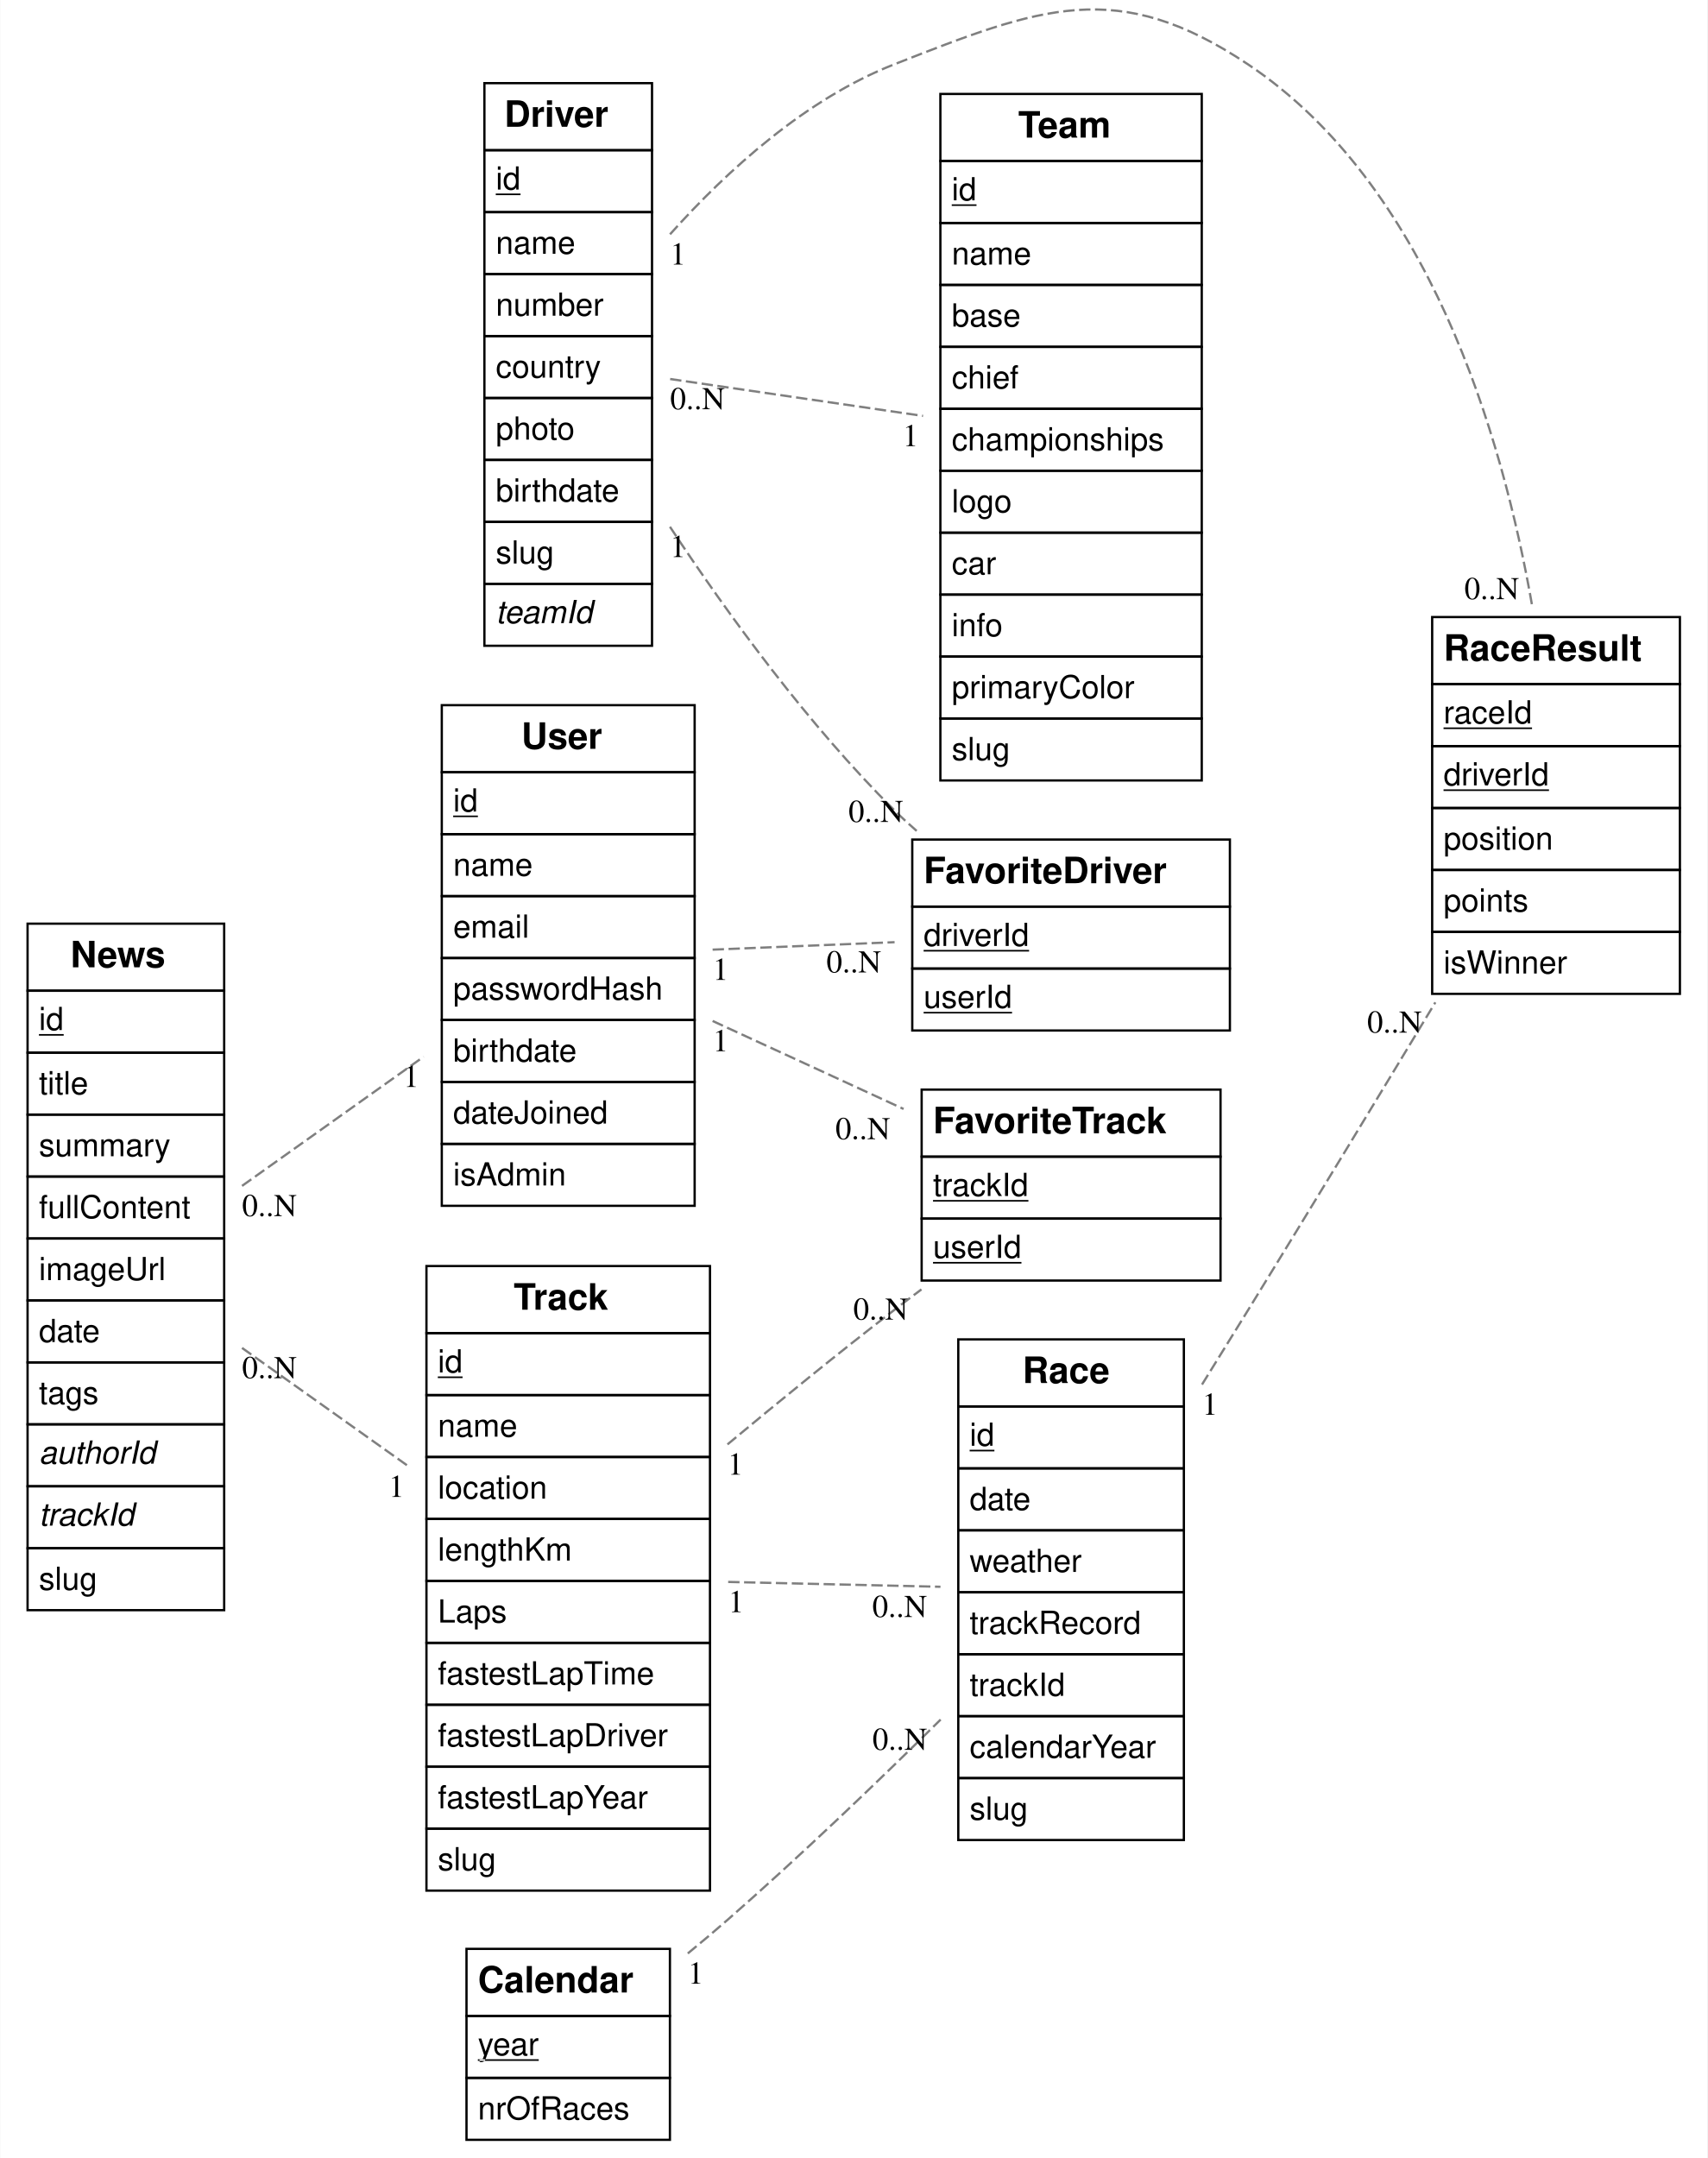
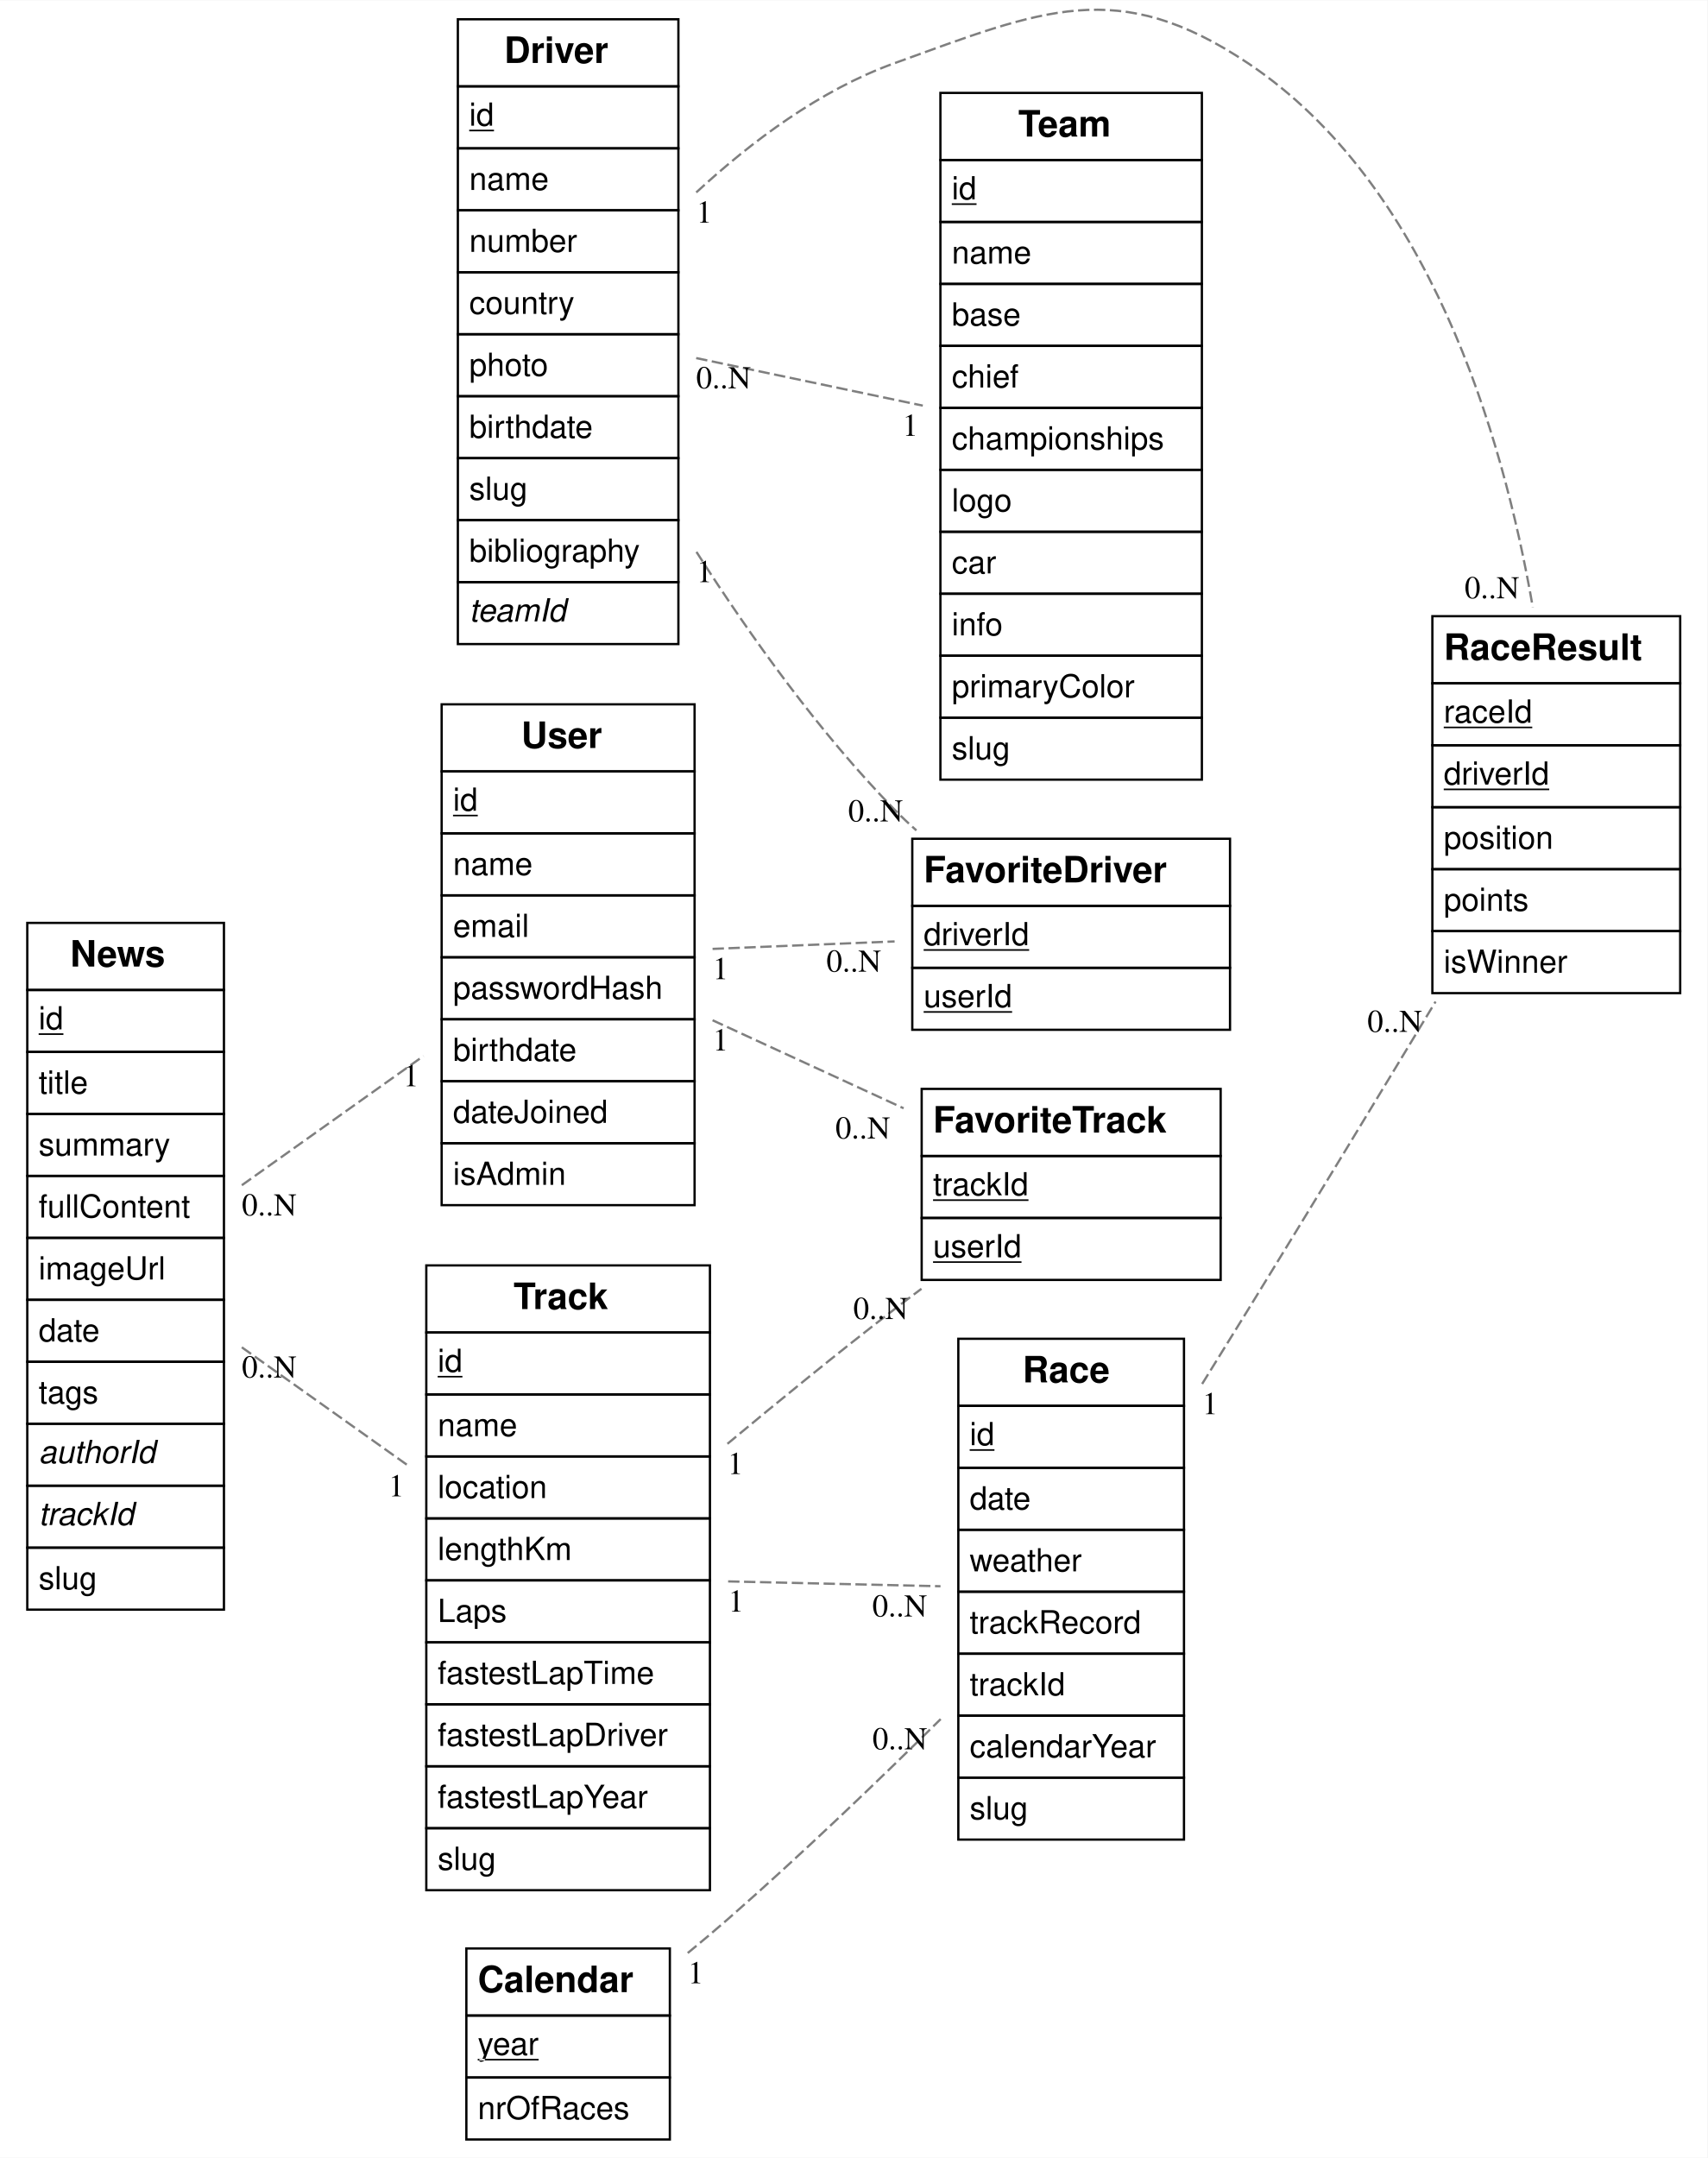
- <svg xmlns="http://www.w3.org/2000/svg" width="751pt" height="949pt" viewBox="0.00 0.00 751.00 949.33">
-   <g id="graph0" class="graph" transform="scale(1 1) rotate(0) translate(4 945.33)">
-     <polygon fill="white" stroke="none" points="-4,4 -4,-945.33 747,-945.33 747,4 -4,4" />
+ <svg xmlns="http://www.w3.org/2000/svg" width="751pt" height="949pt" viewBox="0.00 0.00 751.00 948.71">
+   <g id="graph0" class="graph" transform="scale(1 1) rotate(0) translate(4 944.71)">
+     <polygon fill="white" stroke="none" points="-4,4 -4,-944.71 747,-944.71 747,4 -4,4" />
    <g id="node1" class="node">
-       <polygon fill="none" stroke="black" points="209,-879.25 209,-908.75 282.75,-908.75 282.75,-879.25 209,-879.25" />
-       <text text-anchor="start" x="217.75" y="-889.55" font-family="Helvetica,sans-Serif" font-weight="bold" font-size="16.00">Driver</text>
-       <polygon fill="none" stroke="black" points="209,-852 209,-879.25 282.75,-879.25 282.75,-852 209,-852" />
-       <text text-anchor="start" x="214" y="-861.95" font-family="Helvetica,sans-Serif" text-decoration="underline" font-size="14.00">id</text>
-       <polygon fill="none" stroke="black" points="209,-824.75 209,-852 282.75,-852 282.75,-824.75 209,-824.75" />
-       <text text-anchor="start" x="214" y="-833.7" font-family="Helvetica,sans-Serif" font-size="14.00">name</text>
-       <polygon fill="none" stroke="black" points="209,-797.5 209,-824.75 282.75,-824.75 282.75,-797.5 209,-797.5" />
-       <text text-anchor="start" x="214" y="-806.45" font-family="Helvetica,sans-Serif" font-size="14.00">number</text>
-       <polygon fill="none" stroke="black" points="209,-770.25 209,-797.5 282.75,-797.5 282.75,-770.25 209,-770.25" />
-       <text text-anchor="start" x="214" y="-779.2" font-family="Helvetica,sans-Serif" font-size="14.00">country</text>
-       <polygon fill="none" stroke="black" points="209,-743 209,-770.25 282.75,-770.25 282.75,-743 209,-743" />
-       <text text-anchor="start" x="214" y="-751.95" font-family="Helvetica,sans-Serif" font-size="14.00">photo</text>
-       <polygon fill="none" stroke="black" points="209,-715.75 209,-743 282.75,-743 282.75,-715.75 209,-715.75" />
-       <text text-anchor="start" x="214" y="-724.7" font-family="Helvetica,sans-Serif" font-size="14.00">birthdate</text>
-       <polygon fill="none" stroke="black" points="209,-688.5 209,-715.75 282.75,-715.75 282.75,-688.5 209,-688.5" />
-       <text text-anchor="start" x="214" y="-697.45" font-family="Helvetica,sans-Serif" font-size="14.00">slug</text>
-       <polygon fill="none" stroke="black" points="209,-661.25 209,-688.5 282.75,-688.5 282.75,-661.25 209,-661.25" />
-       <text text-anchor="start" x="214" y="-671.2" font-family="Helvetica,sans-Serif" font-style="italic" font-size="14.00">teamId</text>
+       <polygon fill="none" stroke="black" points="197.38,-906.88 197.38,-936.38 294.38,-936.38 294.38,-906.88 197.38,-906.88" />
+       <text text-anchor="start" x="217.75" y="-917.17" font-family="Helvetica,sans-Serif" font-weight="bold" font-size="16.00">Driver</text>
+       <polygon fill="none" stroke="black" points="197.38,-879.62 197.38,-906.88 294.38,-906.88 294.38,-879.62 197.38,-879.62" />
+       <text text-anchor="start" x="202.38" y="-889.58" font-family="Helvetica,sans-Serif" text-decoration="underline" font-size="14.00">id</text>
+       <polygon fill="none" stroke="black" points="197.38,-852.38 197.38,-879.62 294.38,-879.62 294.38,-852.38 197.38,-852.38" />
+       <text text-anchor="start" x="202.38" y="-861.33" font-family="Helvetica,sans-Serif" font-size="14.00">name</text>
+       <polygon fill="none" stroke="black" points="197.38,-825.12 197.38,-852.38 294.38,-852.38 294.38,-825.12 197.38,-825.12" />
+       <text text-anchor="start" x="202.38" y="-834.08" font-family="Helvetica,sans-Serif" font-size="14.00">number</text>
+       <polygon fill="none" stroke="black" points="197.38,-797.88 197.38,-825.12 294.38,-825.12 294.38,-797.88 197.38,-797.88" />
+       <text text-anchor="start" x="202.38" y="-806.83" font-family="Helvetica,sans-Serif" font-size="14.00">country</text>
+       <polygon fill="none" stroke="black" points="197.38,-770.62 197.38,-797.88 294.38,-797.88 294.38,-770.62 197.38,-770.62" />
+       <text text-anchor="start" x="202.38" y="-779.58" font-family="Helvetica,sans-Serif" font-size="14.00">photo</text>
+       <polygon fill="none" stroke="black" points="197.38,-743.38 197.38,-770.62 294.38,-770.62 294.38,-743.38 197.38,-743.38" />
+       <text text-anchor="start" x="202.38" y="-752.33" font-family="Helvetica,sans-Serif" font-size="14.00">birthdate</text>
+       <polygon fill="none" stroke="black" points="197.38,-716.12 197.38,-743.38 294.38,-743.38 294.38,-716.12 197.38,-716.12" />
+       <text text-anchor="start" x="202.38" y="-725.08" font-family="Helvetica,sans-Serif" font-size="14.00">slug</text>
+       <polygon fill="none" stroke="black" points="197.38,-688.88 197.38,-716.12 294.38,-716.12 294.38,-688.88 197.38,-688.88" />
+       <text text-anchor="start" x="202.38" y="-697.83" font-family="Helvetica,sans-Serif" font-size="14.00">bibliography</text>
+       <polygon fill="none" stroke="black" points="197.38,-661.62 197.38,-688.88 294.38,-688.88 294.38,-661.62 197.38,-661.62" />
+       <text text-anchor="start" x="202.38" y="-671.58" font-family="Helvetica,sans-Serif" font-style="italic" font-size="14.00">teamId</text>
    </g>
    <g id="node2" class="node">
      <polygon fill="none" stroke="black" points="409.62,-874.5 409.62,-904 524.62,-904 524.62,-874.5 409.62,-874.5" />
      <text text-anchor="start" x="443.88" y="-884.8" font-family="Helvetica,sans-Serif" font-weight="bold" font-size="16.00">Team</text>
      <polygon fill="none" stroke="black" points="409.62,-847.25 409.62,-874.5 524.62,-874.5 524.62,-847.25 409.62,-847.25" />
      <text text-anchor="start" x="414.62" y="-857.2" font-family="Helvetica,sans-Serif" text-decoration="underline" font-size="14.00">id</text>
      <polygon fill="none" stroke="black" points="409.62,-820 409.62,-847.25 524.62,-847.25 524.62,-820 409.62,-820" />
      <text text-anchor="start" x="414.62" y="-828.95" font-family="Helvetica,sans-Serif" font-size="14.00">name</text>
      <polygon fill="none" stroke="black" points="409.62,-792.75 409.62,-820 524.62,-820 524.62,-792.75 409.62,-792.75" />
      <text text-anchor="start" x="414.62" y="-801.7" font-family="Helvetica,sans-Serif" font-size="14.00">base</text>
      <polygon fill="none" stroke="black" points="409.62,-765.5 409.62,-792.75 524.62,-792.75 524.62,-765.5 409.62,-765.5" />
      <text text-anchor="start" x="414.62" y="-774.45" font-family="Helvetica,sans-Serif" font-size="14.00">chief</text>
      <polygon fill="none" stroke="black" points="409.62,-738.25 409.62,-765.5 524.62,-765.5 524.62,-738.25 409.62,-738.25" />
      <text text-anchor="start" x="414.62" y="-747.2" font-family="Helvetica,sans-Serif" font-size="14.00">championships</text>
      <polygon fill="none" stroke="black" points="409.62,-711 409.62,-738.25 524.62,-738.25 524.62,-711 409.62,-711" />
      <text text-anchor="start" x="414.62" y="-719.95" font-family="Helvetica,sans-Serif" font-size="14.00">logo</text>
      <polygon fill="none" stroke="black" points="409.62,-683.75 409.62,-711 524.62,-711 524.62,-683.75 409.62,-683.75" />
      <text text-anchor="start" x="414.62" y="-692.7" font-family="Helvetica,sans-Serif" font-size="14.00">car</text>
      <polygon fill="none" stroke="black" points="409.62,-656.5 409.62,-683.75 524.62,-683.75 524.62,-656.5 409.62,-656.5" />
      <text text-anchor="start" x="414.62" y="-665.45" font-family="Helvetica,sans-Serif" font-size="14.00">info</text>
      <polygon fill="none" stroke="black" points="409.62,-629.25 409.62,-656.5 524.62,-656.5 524.62,-629.25 409.62,-629.25" />
      <text text-anchor="start" x="414.62" y="-638.2" font-family="Helvetica,sans-Serif" font-size="14.00">primaryColor</text>
      <polygon fill="none" stroke="black" points="409.62,-602 409.62,-629.25 524.62,-629.25 524.62,-602 409.62,-602" />
      <text text-anchor="start" x="414.62" y="-610.95" font-family="Helvetica,sans-Serif" font-size="14.00">slug</text>
    </g>
    <g id="edge1" class="edge">
-       <path fill="none" stroke="#7f7f7f" stroke-dasharray="5,2" d="M290.72,-778.6C322.58,-773.95 366.22,-767.58 401.99,-762.36" />
-       <text text-anchor="start" x="392.99" y="-749.06" font-family="Times,serif" font-size="14.00">1</text>
-       <text text-anchor="start" x="290.72" y="-765.3" font-family="Times,serif" font-size="14.00">0..N</text>
+       <path fill="none" stroke="#7f7f7f" stroke-dasharray="5,2" d="M302.2,-787.39C332.52,-781.03 370.25,-773.11 401.87,-766.48" />
+       <text text-anchor="start" x="392.87" y="-753.18" font-family="Times,serif" font-size="14.00">1</text>
+       <text text-anchor="start" x="302.2" y="-774.09" font-family="Times,serif" font-size="14.00">0..N</text>
    </g>
    <g id="node5" class="node">
      <polygon fill="none" stroke="black" points="626,-644.38 626,-673.88 735,-673.88 735,-644.38 626,-644.38" />
      <text text-anchor="start" x="631" y="-654.67" font-family="Helvetica,sans-Serif" font-weight="bold" font-size="16.00">RaceResult</text>
      <polygon fill="none" stroke="black" points="626,-617.12 626,-644.38 735,-644.38 735,-617.12 626,-617.12" />
      <text text-anchor="start" x="631" y="-627.08" font-family="Helvetica,sans-Serif" text-decoration="underline" font-size="14.00">raceId</text>
      <polygon fill="none" stroke="black" points="626,-589.88 626,-617.12 735,-617.12 735,-589.88 626,-589.88" />
      <text text-anchor="start" x="631" y="-599.83" font-family="Helvetica,sans-Serif" text-decoration="underline" font-size="14.00">driverId</text>
      <polygon fill="none" stroke="black" points="626,-562.62 626,-589.88 735,-589.88 735,-562.62 626,-562.62" />
      <text text-anchor="start" x="631" y="-571.58" font-family="Helvetica,sans-Serif" font-size="14.00">position</text>
      <polygon fill="none" stroke="black" points="626,-535.38 626,-562.62 735,-562.62 735,-535.38 626,-535.38" />
      <text text-anchor="start" x="631" y="-544.33" font-family="Helvetica,sans-Serif" font-size="14.00">points</text>
      <polygon fill="none" stroke="black" points="626,-508.12 626,-535.38 735,-535.38 735,-508.12 626,-508.12" />
      <text text-anchor="start" x="631" y="-517.08" font-family="Helvetica,sans-Serif" font-size="14.00">isWinner</text>
    </g>
    <g id="edge5" class="edge">
-       <path fill="none" stroke="#7f7f7f" stroke-dasharray="5,2" d="M290.67,-842.26C316,-870.54 350.5,-901.8 389.25,-917 453.69,-942.28 487.47,-955.5 545,-917 624.12,-864.05 656.75,-755.15 670.17,-677.8" />
+       <path fill="none" stroke="#7f7f7f" stroke-dasharray="5,2" d="M302.24,-860.24C326.48,-882.61 356.78,-905.29 389.25,-917 454.37,-940.48 487.47,-955.5 545,-917 624.12,-864.05 656.75,-755.15 670.17,-677.8" />
      <text text-anchor="start" x="640.17" y="-681.75" font-family="Times,serif" font-size="14.00">0..N</text>
-       <text text-anchor="start" x="290.67" y="-828.96" font-family="Times,serif" font-size="14.00">1</text>
+       <text text-anchor="start" x="302.24" y="-846.94" font-family="Times,serif" font-size="14.00">1</text>
    </g>
    <g id="node9" class="node">
      <polygon fill="none" stroke="black" points="397.25,-546.5 397.25,-576 537,-576 537,-546.5 397.25,-546.5" />
      <text text-anchor="start" x="402.25" y="-556.8" font-family="Helvetica,sans-Serif" font-weight="bold" font-size="16.00">FavoriteDriver</text>
      <polygon fill="none" stroke="black" points="397.25,-519.25 397.25,-546.5 537,-546.5 537,-519.25 397.25,-519.25" />
      <text text-anchor="start" x="402.25" y="-529.2" font-family="Helvetica,sans-Serif" text-decoration="underline" font-size="14.00">driverId</text>
      <polygon fill="none" stroke="black" points="397.25,-492 397.25,-519.25 537,-519.25 537,-492 397.25,-492" />
      <text text-anchor="start" x="402.25" y="-501.95" font-family="Helvetica,sans-Serif" text-decoration="underline" font-size="14.00">userId</text>
    </g>
    <g id="edge7" class="edge">
-       <path fill="none" stroke="#7f7f7f" stroke-dasharray="5,2" d="M290.64,-713.59C316.57,-674.4 351.64,-626.34 389.25,-589 392.39,-585.88 395.73,-582.8 399.18,-579.8" />
-       <text text-anchor="start" x="369.18" y="-583.75" font-family="Times,serif" font-size="14.00">0..N</text>
-       <text text-anchor="start" x="290.64" y="-700.29" font-family="Times,serif" font-size="14.00">1</text>
+       <path fill="none" stroke="#7f7f7f" stroke-dasharray="5,2" d="M302.32,-702.16C326.36,-664.57 356.5,-622.59 389.25,-589 392.34,-585.83 395.64,-582.71 399.06,-579.68" />
+       <text text-anchor="start" x="369.06" y="-583.63" font-family="Times,serif" font-size="14.00">0..N</text>
+       <text text-anchor="start" x="302.32" y="-688.86" font-family="Times,serif" font-size="14.00">1</text>
    </g>
    <g id="node3" class="node">
      <polygon fill="none" stroke="black" points="183.5,-358.88 183.5,-388.38 308.25,-388.38 308.25,-358.88 183.5,-358.88" />
      <text text-anchor="start" x="221.88" y="-369.18" font-family="Helvetica,sans-Serif" font-weight="bold" font-size="16.00">Track</text>
      <polygon fill="none" stroke="black" points="183.5,-331.62 183.5,-358.88 308.25,-358.88 308.25,-331.62 183.5,-331.62" />
      <text text-anchor="start" x="188.5" y="-341.57" font-family="Helvetica,sans-Serif" text-decoration="underline" font-size="14.00">id</text>
      <polygon fill="none" stroke="black" points="183.5,-304.38 183.5,-331.62 308.25,-331.62 308.25,-304.38 183.5,-304.38" />
      <text text-anchor="start" x="188.5" y="-313.32" font-family="Helvetica,sans-Serif" font-size="14.00">name</text>
      <polygon fill="none" stroke="black" points="183.5,-277.12 183.5,-304.38 308.25,-304.38 308.25,-277.12 183.5,-277.12" />
      <text text-anchor="start" x="188.5" y="-286.07" font-family="Helvetica,sans-Serif" font-size="14.00">location</text>
      <polygon fill="none" stroke="black" points="183.5,-249.88 183.5,-277.12 308.25,-277.12 308.25,-249.88 183.5,-249.88" />
      <text text-anchor="start" x="188.5" y="-258.82" font-family="Helvetica,sans-Serif" font-size="14.00">lengthKm</text>
      <polygon fill="none" stroke="black" points="183.5,-222.62 183.5,-249.88 308.25,-249.88 308.25,-222.62 183.5,-222.62" />
      <text text-anchor="start" x="188.5" y="-231.57" font-family="Helvetica,sans-Serif" font-size="14.00">Laps</text>
      <polygon fill="none" stroke="black" points="183.5,-195.38 183.5,-222.62 308.25,-222.62 308.25,-195.38 183.5,-195.38" />
      <text text-anchor="start" x="188.5" y="-204.32" font-family="Helvetica,sans-Serif" font-size="14.00">fastestLapTime</text>
      <polygon fill="none" stroke="black" points="183.5,-168.12 183.5,-195.38 308.25,-195.38 308.25,-168.12 183.5,-168.12" />
      <text text-anchor="start" x="188.5" y="-177.07" font-family="Helvetica,sans-Serif" font-size="14.00">fastestLapDriver</text>
      <polygon fill="none" stroke="black" points="183.5,-140.88 183.5,-168.12 308.25,-168.12 308.25,-140.88 183.5,-140.88" />
      <text text-anchor="start" x="188.5" y="-149.82" font-family="Helvetica,sans-Serif" font-size="14.00">fastestLapYear</text>
      <polygon fill="none" stroke="black" points="183.5,-113.62 183.5,-140.88 308.25,-140.88 308.25,-113.62 183.5,-113.62" />
      <text text-anchor="start" x="188.5" y="-122.58" font-family="Helvetica,sans-Serif" font-size="14.00">slug</text>
    </g>
    <g id="node4" class="node">
      <polygon fill="none" stroke="black" points="417.5,-326.62 417.5,-356.12 516.75,-356.12 516.75,-326.62 417.5,-326.62" />
      <text text-anchor="start" x="445.75" y="-336.93" font-family="Helvetica,sans-Serif" font-weight="bold" font-size="16.00">Race</text>
      <polygon fill="none" stroke="black" points="417.5,-299.38 417.5,-326.62 516.75,-326.62 516.75,-299.38 417.5,-299.38" />
      <text text-anchor="start" x="422.5" y="-309.32" font-family="Helvetica,sans-Serif" text-decoration="underline" font-size="14.00">id</text>
      <polygon fill="none" stroke="black" points="417.5,-272.12 417.5,-299.38 516.75,-299.38 516.75,-272.12 417.5,-272.12" />
      <text text-anchor="start" x="422.5" y="-281.07" font-family="Helvetica,sans-Serif" font-size="14.00">date</text>
      <polygon fill="none" stroke="black" points="417.5,-244.88 417.5,-272.12 516.75,-272.12 516.75,-244.88 417.5,-244.88" />
      <text text-anchor="start" x="422.5" y="-253.82" font-family="Helvetica,sans-Serif" font-size="14.00">weather</text>
      <polygon fill="none" stroke="black" points="417.5,-217.62 417.5,-244.88 516.75,-244.88 516.75,-217.62 417.5,-217.62" />
      <text text-anchor="start" x="422.5" y="-226.57" font-family="Helvetica,sans-Serif" font-size="14.00">trackRecord</text>
      <polygon fill="none" stroke="black" points="417.5,-190.38 417.5,-217.62 516.75,-217.62 516.75,-190.38 417.5,-190.38" />
      <text text-anchor="start" x="422.5" y="-199.32" font-family="Helvetica,sans-Serif" font-size="14.00">trackId</text>
      <polygon fill="none" stroke="black" points="417.5,-163.12 417.5,-190.38 516.75,-190.38 516.75,-163.12 417.5,-163.12" />
      <text text-anchor="start" x="422.5" y="-172.07" font-family="Helvetica,sans-Serif" font-size="14.00">calendarYear</text>
      <polygon fill="none" stroke="black" points="417.5,-135.88 417.5,-163.12 516.75,-163.12 516.75,-135.88 417.5,-135.88" />
      <text text-anchor="start" x="422.5" y="-144.82" font-family="Helvetica,sans-Serif" font-size="14.00">slug</text>
    </g>
    <g id="edge2" class="edge">
      <path fill="none" stroke="#7f7f7f" stroke-dasharray="5,2" d="M316.25,-249.42C346.36,-248.73 381.17,-247.94 409.66,-247.29" />
      <text text-anchor="start" x="379.66" y="-233.99" font-family="Times,serif" font-size="14.00">0..N</text>
      <text text-anchor="start" x="316.25" y="-236.12" font-family="Times,serif" font-size="14.00">1</text>
    </g>
    <g id="node10" class="node">
      <polygon fill="none" stroke="black" points="401.38,-436.5 401.38,-466 532.88,-466 532.88,-436.5 401.38,-436.5" />
      <text text-anchor="start" x="406.38" y="-446.8" font-family="Helvetica,sans-Serif" font-weight="bold" font-size="16.00">FavoriteTrack</text>
      <polygon fill="none" stroke="black" points="401.38,-409.25 401.38,-436.5 532.88,-436.5 532.88,-409.25 401.38,-409.25" />
      <text text-anchor="start" x="406.38" y="-419.2" font-family="Helvetica,sans-Serif" text-decoration="underline" font-size="14.00">trackId</text>
      <polygon fill="none" stroke="black" points="401.38,-382 401.38,-409.25 532.88,-409.25 532.88,-382 401.38,-382" />
      <text text-anchor="start" x="406.38" y="-391.95" font-family="Helvetica,sans-Serif" text-decoration="underline" font-size="14.00">userId</text>
    </g>
    <g id="edge9" class="edge">
      <path fill="none" stroke="#7f7f7f" stroke-dasharray="5,2" d="M315.95,-309.92C338.98,-329.11 364.96,-350.29 389.25,-369 393.15,-372 397.19,-375.06 401.29,-378.11" />
      <text text-anchor="start" x="371.29" y="-364.81" font-family="Times,serif" font-size="14.00">0..N</text>
      <text text-anchor="start" x="315.95" y="-296.62" font-family="Times,serif" font-size="14.00">1</text>
    </g>
    <g id="edge4" class="edge">
      <path fill="none" stroke="#7f7f7f" stroke-dasharray="5,2" d="M524.74,-336.26C531.59,-347.27 538.47,-358.38 545,-369 572.4,-413.52 602.58,-463.27 627.4,-504.38" />
      <text text-anchor="start" x="597.4" y="-491.08" font-family="Times,serif" font-size="14.00">0..N</text>
      <text text-anchor="start" x="524.74" y="-322.96" font-family="Times,serif" font-size="14.00">1</text>
    </g>
    <g id="node6" class="node">
      <polygon fill="none" stroke="black" points="201.12,-58.5 201.12,-88 290.62,-88 290.62,-58.5 201.12,-58.5" />
      <text text-anchor="start" x="206.12" y="-68.8" font-family="Helvetica,sans-Serif" font-weight="bold" font-size="16.00">Calendar</text>
      <polygon fill="none" stroke="black" points="201.12,-31.25 201.12,-58.5 290.62,-58.5 290.62,-31.25 201.12,-31.25" />
      <text text-anchor="start" x="206.12" y="-41.2" font-family="Helvetica,sans-Serif" text-decoration="underline" font-size="14.00">year</text>
      <polygon fill="none" stroke="black" points="201.12,-4 201.12,-31.25 290.62,-31.25 290.62,-4 201.12,-4" />
      <text text-anchor="start" x="206.12" y="-12.95" font-family="Helvetica,sans-Serif" font-size="14.00">nrOfRaces</text>
    </g>
    <g id="edge3" class="edge">
      <path fill="none" stroke="#7f7f7f" stroke-dasharray="5,2" d="M298.49,-85.99C304.55,-90.96 310.59,-96.04 316.25,-101 348.11,-128.92 382.15,-161.6 409.73,-188.87" />
      <text text-anchor="start" x="379.73" y="-175.57" font-family="Times,serif" font-size="14.00">0..N</text>
      <text text-anchor="start" x="298.49" y="-72.69" font-family="Times,serif" font-size="14.00">1</text>
    </g>
    <g id="node7" class="node">
      <polygon fill="none" stroke="black" points="8,-509.5 8,-539 94.5,-539 94.5,-509.5 8,-509.5" />
      <text text-anchor="start" x="26.88" y="-519.8" font-family="Helvetica,sans-Serif" font-weight="bold" font-size="16.00">News</text>
      <polygon fill="none" stroke="black" points="8,-482.25 8,-509.5 94.5,-509.5 94.5,-482.25 8,-482.25" />
      <text text-anchor="start" x="13" y="-492.2" font-family="Helvetica,sans-Serif" text-decoration="underline" font-size="14.00">id</text>
      <polygon fill="none" stroke="black" points="8,-455 8,-482.25 94.5,-482.25 94.5,-455 8,-455" />
      <text text-anchor="start" x="13" y="-463.95" font-family="Helvetica,sans-Serif" font-size="14.00">title</text>
      <polygon fill="none" stroke="black" points="8,-427.75 8,-455 94.5,-455 94.5,-427.75 8,-427.75" />
      <text text-anchor="start" x="13" y="-436.7" font-family="Helvetica,sans-Serif" font-size="14.00">summary</text>
      <polygon fill="none" stroke="black" points="8,-400.5 8,-427.75 94.5,-427.75 94.5,-400.5 8,-400.5" />
      <text text-anchor="start" x="13" y="-409.45" font-family="Helvetica,sans-Serif" font-size="14.00">fullContent</text>
      <polygon fill="none" stroke="black" points="8,-373.25 8,-400.5 94.5,-400.5 94.5,-373.25 8,-373.25" />
      <text text-anchor="start" x="13" y="-382.2" font-family="Helvetica,sans-Serif" font-size="14.00">imageUrl</text>
      <polygon fill="none" stroke="black" points="8,-346 8,-373.25 94.5,-373.25 94.5,-346 8,-346" />
      <text text-anchor="start" x="13" y="-354.95" font-family="Helvetica,sans-Serif" font-size="14.00">date</text>
      <polygon fill="none" stroke="black" points="8,-318.75 8,-346 94.5,-346 94.5,-318.75 8,-318.75" />
      <text text-anchor="start" x="13" y="-327.7" font-family="Helvetica,sans-Serif" font-size="14.00">tags</text>
      <polygon fill="none" stroke="black" points="8,-291.5 8,-318.75 94.5,-318.75 94.5,-291.5 8,-291.5" />
      <text text-anchor="start" x="13" y="-301.45" font-family="Helvetica,sans-Serif" font-style="italic" font-size="14.00">authorId</text>
      <polygon fill="none" stroke="black" points="8,-264.25 8,-291.5 94.5,-291.5 94.5,-264.25 8,-264.25" />
      <text text-anchor="start" x="13" y="-274.2" font-family="Helvetica,sans-Serif" font-style="italic" font-size="14.00">trackId</text>
      <polygon fill="none" stroke="black" points="8,-237 8,-264.25 94.5,-264.25 94.5,-237 8,-237" />
      <text text-anchor="start" x="13" y="-245.95" font-family="Helvetica,sans-Serif" font-size="14.00">slug</text>
    </g>
    <g id="edge11" class="edge">
      <path fill="none" stroke="#7f7f7f" stroke-dasharray="5,2" d="M102.36,-352.36C124.76,-336.43 151.54,-317.38 175.81,-300.12" />
      <text text-anchor="start" x="166.81" y="-286.82" font-family="Times,serif" font-size="14.00">1</text>
      <text text-anchor="start" x="102.36" y="-339.06" font-family="Times,serif" font-size="14.00">0..N</text>
    </g>
    <g id="node8" class="node">
      <polygon fill="none" stroke="black" points="190.25,-605.62 190.25,-635.12 301.5,-635.12 301.5,-605.62 190.25,-605.62" />
      <text text-anchor="start" x="225.25" y="-615.92" font-family="Helvetica,sans-Serif" font-weight="bold" font-size="16.00">User</text>
      <polygon fill="none" stroke="black" points="190.25,-578.38 190.25,-605.62 301.5,-605.62 301.5,-578.38 190.25,-578.38" />
      <text text-anchor="start" x="195.25" y="-588.33" font-family="Helvetica,sans-Serif" text-decoration="underline" font-size="14.00">id</text>
      <polygon fill="none" stroke="black" points="190.25,-551.12 190.25,-578.38 301.5,-578.38 301.5,-551.12 190.25,-551.12" />
      <text text-anchor="start" x="195.25" y="-560.08" font-family="Helvetica,sans-Serif" font-size="14.00">name</text>
      <polygon fill="none" stroke="black" points="190.25,-523.88 190.25,-551.12 301.5,-551.12 301.5,-523.88 190.25,-523.88" />
      <text text-anchor="start" x="195.25" y="-532.83" font-family="Helvetica,sans-Serif" font-size="14.00">email</text>
      <polygon fill="none" stroke="black" points="190.25,-496.62 190.25,-523.88 301.5,-523.88 301.5,-496.62 190.25,-496.62" />
      <text text-anchor="start" x="195.25" y="-505.57" font-family="Helvetica,sans-Serif" font-size="14.00">passwordHash</text>
      <polygon fill="none" stroke="black" points="190.25,-469.38 190.25,-496.62 301.5,-496.62 301.5,-469.38 190.25,-469.38" />
      <text text-anchor="start" x="195.25" y="-478.32" font-family="Helvetica,sans-Serif" font-size="14.00">birthdate</text>
      <polygon fill="none" stroke="black" points="190.25,-442.12 190.25,-469.38 301.5,-469.38 301.5,-442.12 190.25,-442.12" />
      <text text-anchor="start" x="195.25" y="-451.07" font-family="Helvetica,sans-Serif" font-size="14.00">dateJoined</text>
      <polygon fill="none" stroke="black" points="190.25,-414.88 190.25,-442.12 301.5,-442.12 301.5,-414.88 190.25,-414.88" />
      <text text-anchor="start" x="195.25" y="-423.82" font-family="Helvetica,sans-Serif" font-size="14.00">isAdmin</text>
    </g>
    <g id="edge10" class="edge">
      <path fill="none" stroke="#7f7f7f" stroke-dasharray="5,2" d="M102.36,-423.64C126.77,-441 156.37,-462.05 182.26,-480.47" />
      <text text-anchor="start" x="173.26" y="-467.17" font-family="Times,serif" font-size="14.00">1</text>
      <text text-anchor="start" x="102.36" y="-410.34" font-family="Times,serif" font-size="14.00">0..N</text>
    </g>
    <g id="edge6" class="edge">
      <path fill="none" stroke="#7f7f7f" stroke-dasharray="5,2" d="M309.41,-527.57C334.34,-528.59 363.29,-529.78 389.47,-530.85" />
      <text text-anchor="start" x="359.47" y="-517.55" font-family="Times,serif" font-size="14.00">0..N</text>
      <text text-anchor="start" x="309.41" y="-514.27" font-family="Times,serif" font-size="14.00">1</text>
    </g>
    <g id="edge8" class="edge">
      <path fill="none" stroke="#7f7f7f" stroke-dasharray="5,2" d="M309.41,-496.19C335.61,-484.12 366.24,-470.01 393.44,-457.48" />
      <text text-anchor="start" x="363.44" y="-444.18" font-family="Times,serif" font-size="14.00">0..N</text>
      <text text-anchor="start" x="309.41" y="-482.89" font-family="Times,serif" font-size="14.00">1</text>
    </g>
  </g>
</svg>
